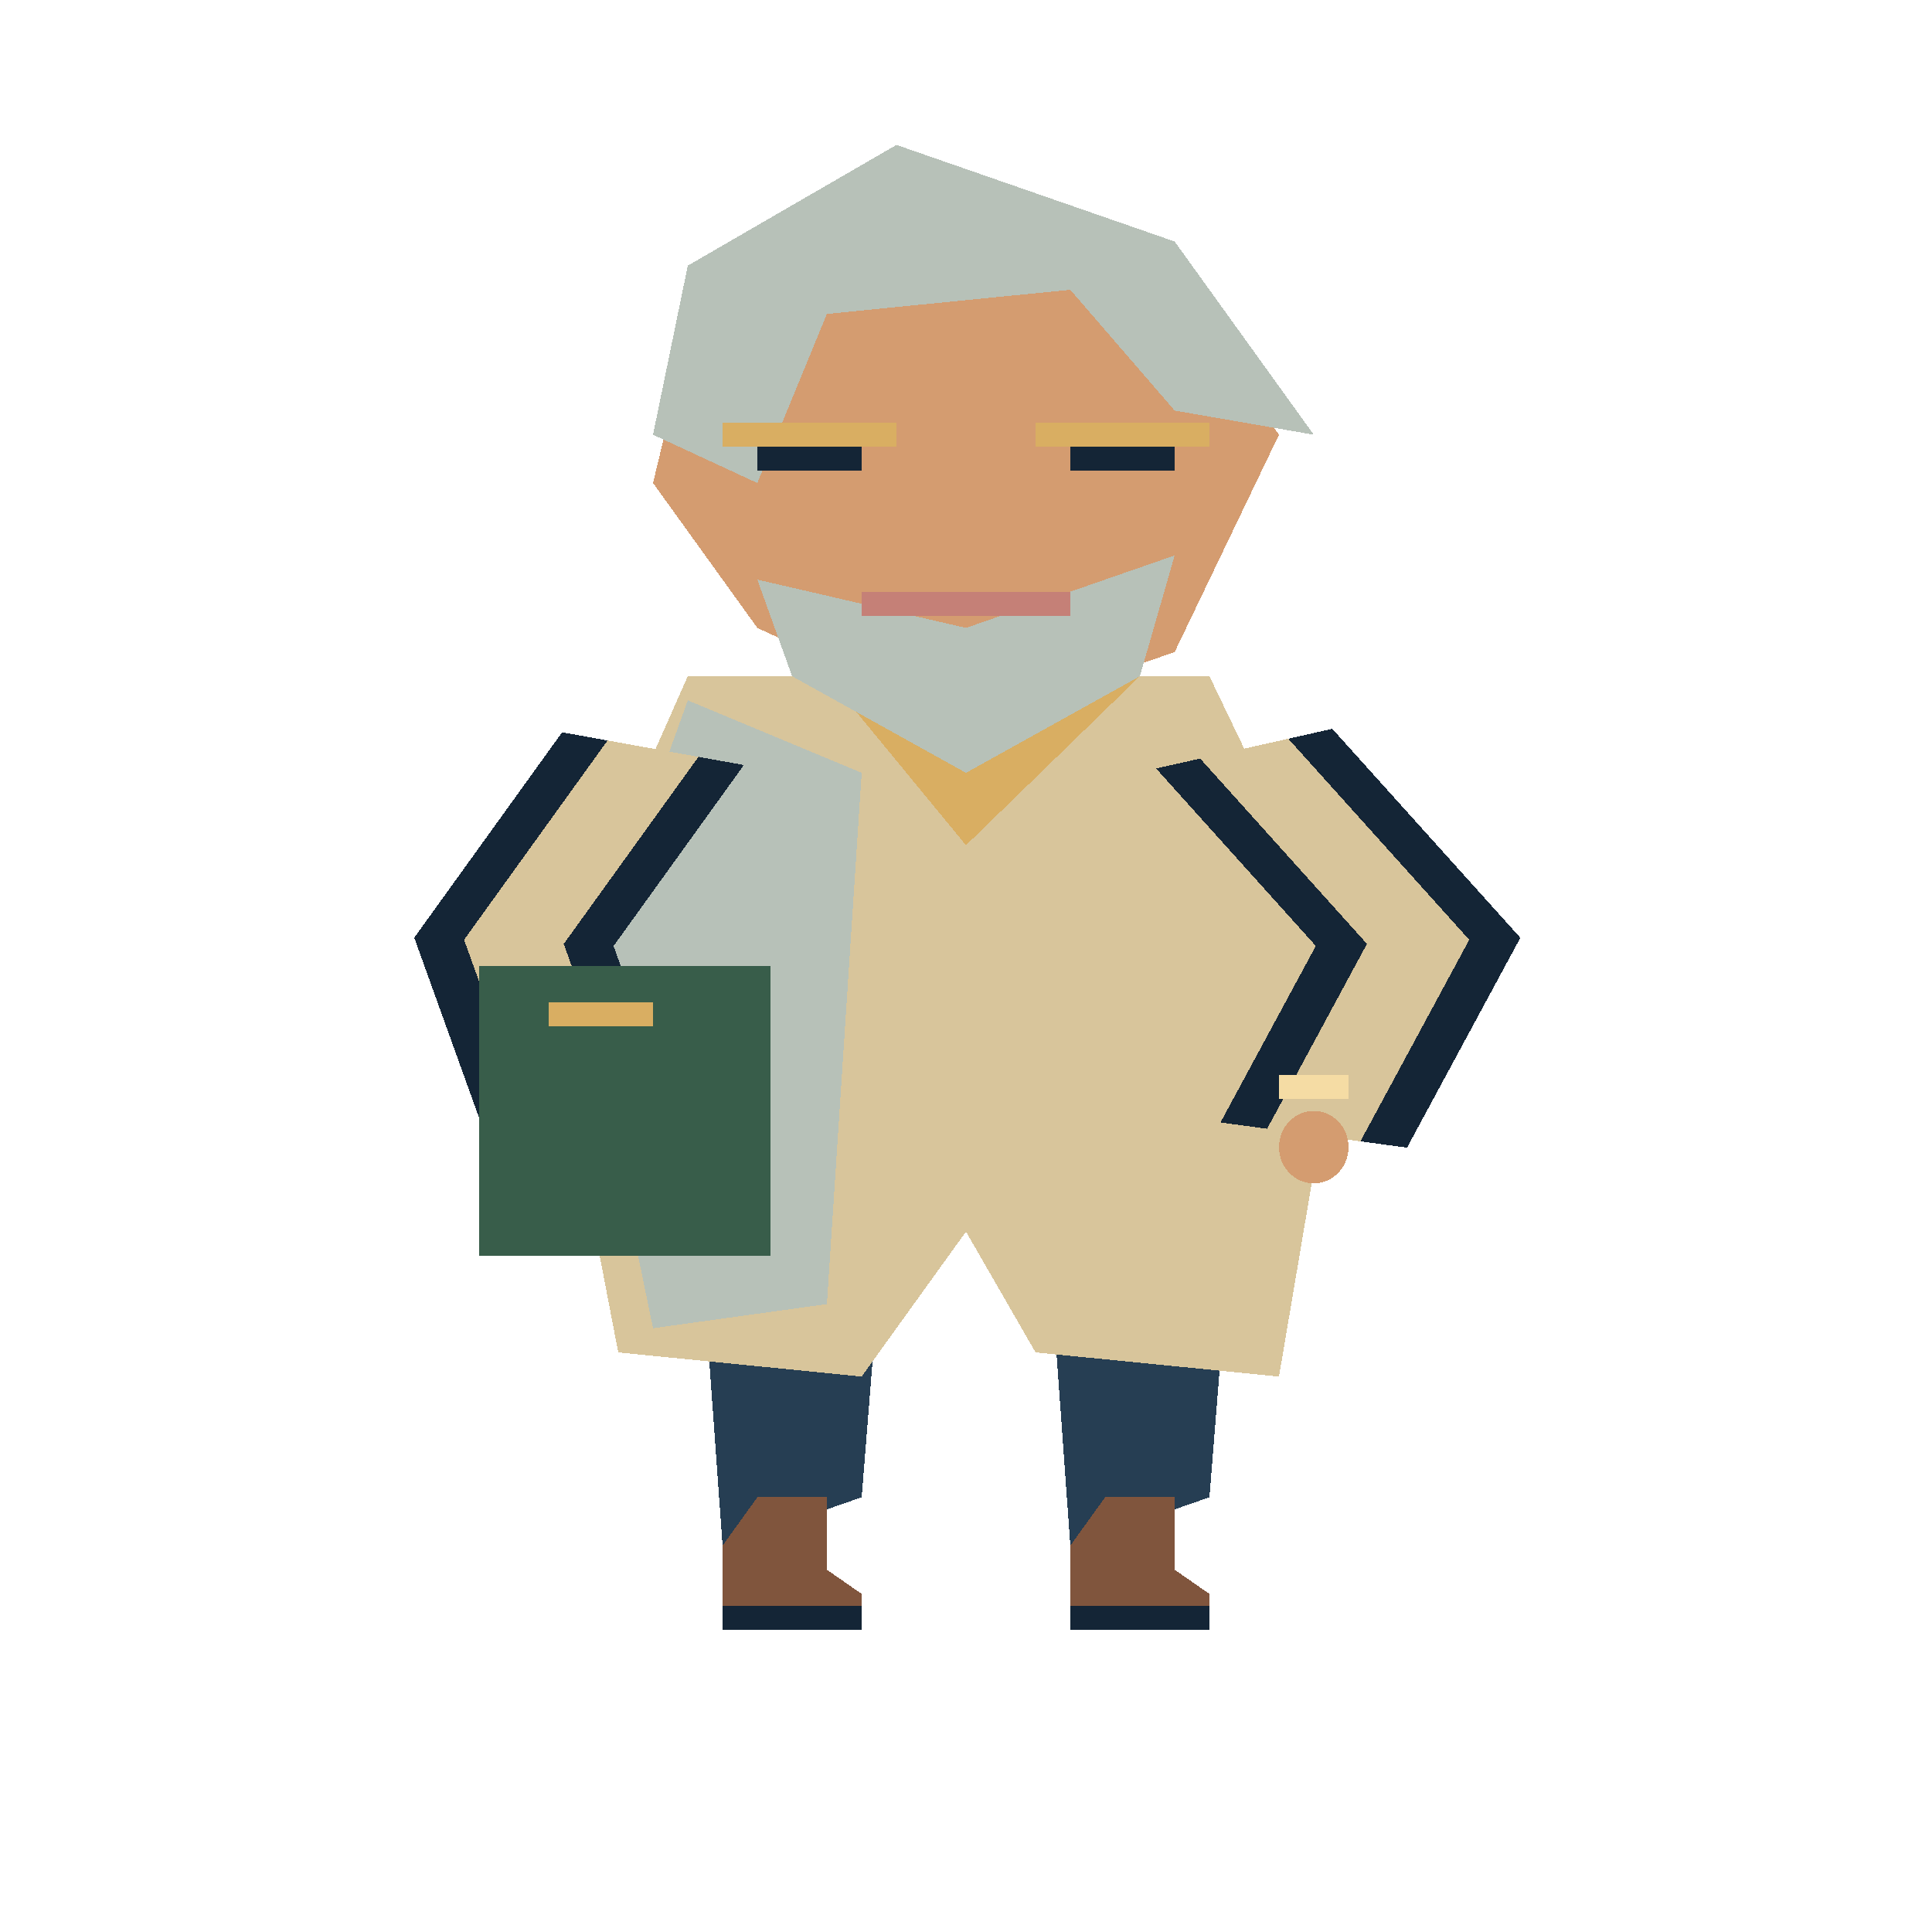
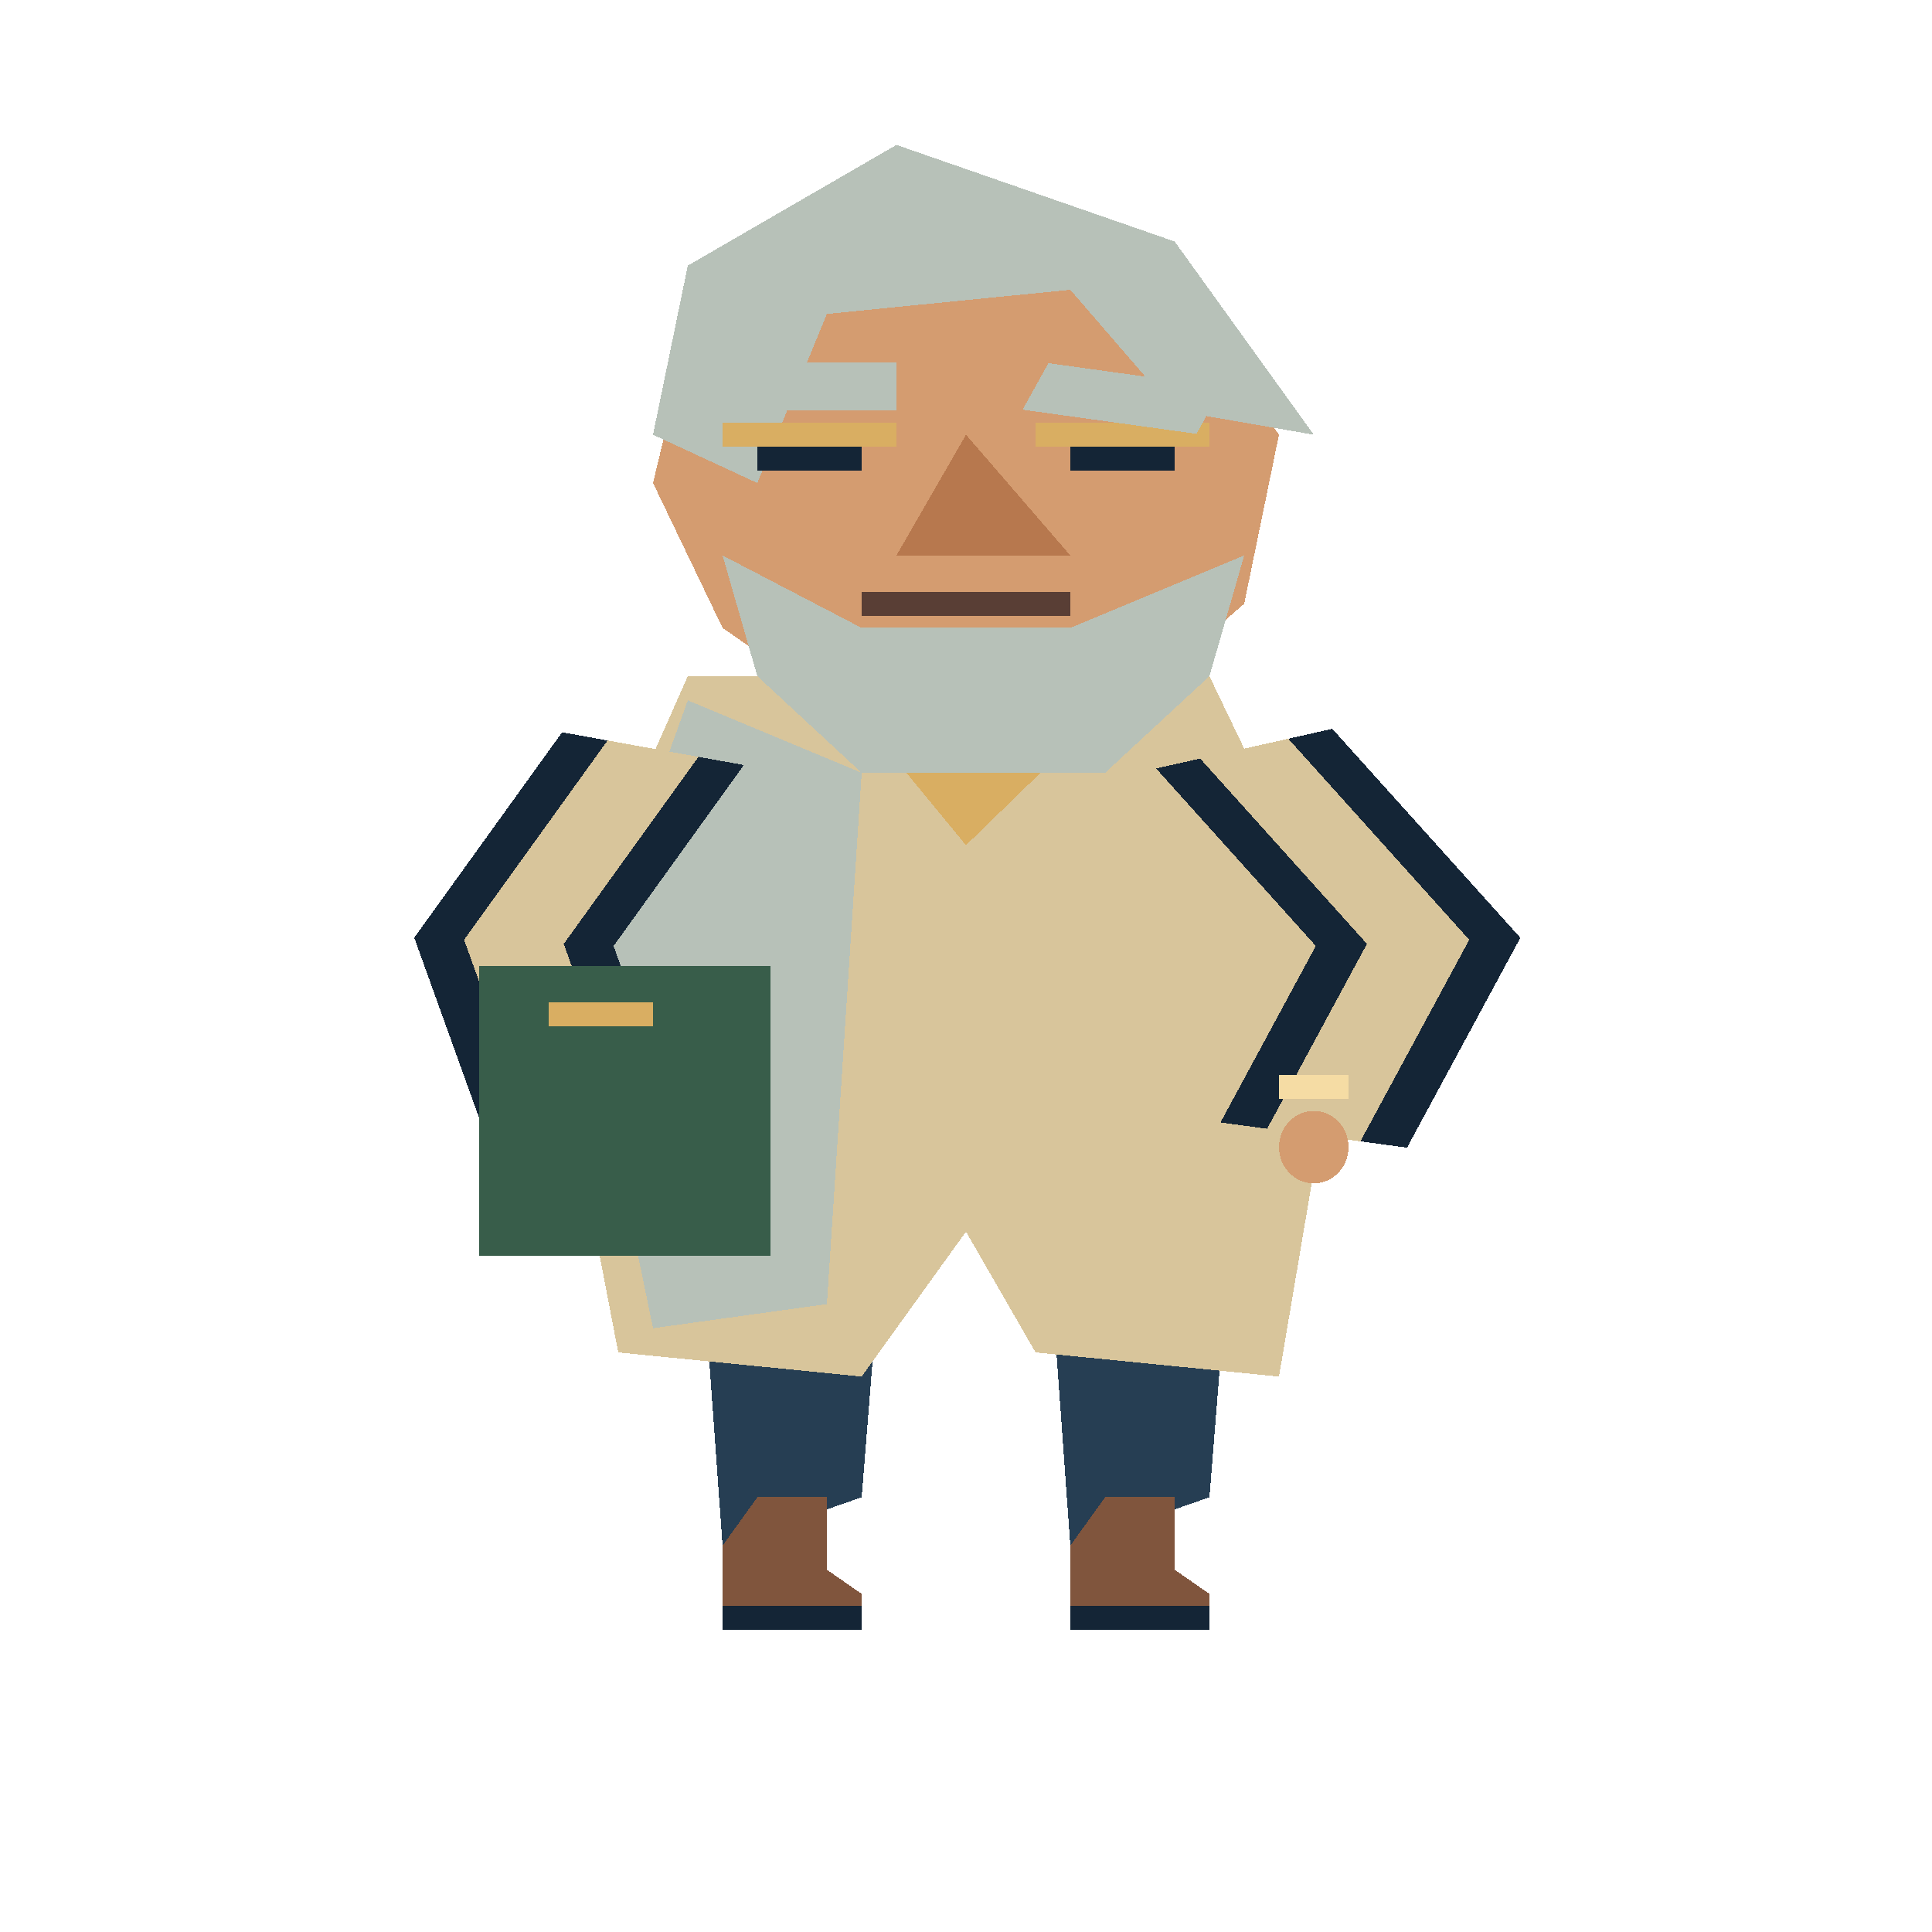
<svg xmlns="http://www.w3.org/2000/svg" width="80" height="80" viewBox="0 0 40 80" preserveAspectRatio="none" shape-rendering="crispEdges">
  <polygon points="14.24,44 18.56,44 17.84,62 14.96,64" fill="#263e53" />
  <polygon points="15.68,62 17.12,62 17.12,65 17.84,66 17.84,67 14.96,67 14.96,64" fill="#80553d" />
  <polyline points="14.96,67 17.84,67" fill="none" stroke="#142536" stroke-width="1" />
  <polygon points="21.44,44 25.76,44 25.04,62 22.16,64" fill="#263e53" />
  <polygon points="22.88,62 24.32,62 24.32,65 25.04,66 25.04,67 22.16,67 22.16,64" fill="#80553d" />
  <polyline points="22.16,67 25.04,67" fill="none" stroke="#142536" stroke-width="1" />
  <polygon points="14.24,28 25.04,28 27.92,40 26.48,57 21.44,56 20.0,51 17.84,57 12.8,56 11.36,41" fill="#d8c59b" />
  <polygon points="14.24,29 17.84,32 17.12,54 13.52,55 12.08,41" fill="#b7c1b8" />
  <polyline points="13.52,31 10.64,39 12.08,47" fill="none" stroke="#142536" stroke-width="4" />
  <polyline points="13.52,31 10.64,39 12.08,47" fill="none" stroke="#d8c59b" stroke-width="2" />
  <polyline points="11.36,45 12.8,45" fill="none" stroke="#f5dca4" stroke-width="1" />
  <ellipse cx="12.08" cy="47.5" rx="0.72" ry="1.5" fill="#d49c70" />
  <polyline points="25.76,31 29.36,39 27.2,47" fill="none" stroke="#142536" stroke-width="4" />
  <polyline points="25.76,31 29.36,39 27.2,47" fill="none" stroke="#d8c59b" stroke-width="2" />
  <polyline points="26.48,45 27.92,45" fill="none" stroke="#f5dca4" stroke-width="1" />
  <ellipse cx="27.2" cy="47.5" rx="0.72" ry="1.5" fill="#d49c70" />
  <polygon points="17.12,28 20.0,35 23.6,28 22.16,25 18.56,26" fill="#d9ae62" />
  <rect x="9.92" y="40" width="6.04" height="12" fill="#385d4a" />
  <polyline points="11.36,42 13.52,42" fill="none" stroke="#d9ae62" stroke-width="1" />
-   <polygon points="14.24,14 17.84,8 23.6,10 26.48,18 24.32,27 20.0,30 15.68,26 13.52,20" fill="#d49c70" />
+   <polygon points="14.24,14 17.84,8 23.6,10 26.48,18 25.76,25 22.88,30 17.84,30 14.96,26 13.52,20" fill="#d49c70" />
  <polygon points="13.52,18 14.24,11 18.56,6 24.32,10 27.2,18 24.32,17 22.16,12 17.12,13 15.68,20" fill="#b7c1b8" />
-   <polygon points="15.68,24 20.0,26 24.32,23 23.6,28 20.0,32 16.4,28" fill="#b7c1b8" />
+   <polygon points="14.96,23 17.84,26 22.16,26 25.76,23 25.04,28 22.88,32 17.84,32 15.68,28" fill="#b7c1b8" />
  <polyline points="14.96,18 18.56,18" fill="none" stroke="#d9ae62" stroke-width="1" />
  <polyline points="21.44,18 25.04,18" fill="none" stroke="#d9ae62" stroke-width="1" />
+   <polyline points="14.96,16 18.56,16" fill="none" stroke="#b7c1b8" stroke-width="2" />
+   <polyline points="21.44,16 25.04,17" fill="none" stroke="#b7c1b8" stroke-width="2" />
+   <polygon points="20.0,18 18.56,23 22.16,23" fill="#b7784e" />
  <polyline points="15.68,19 17.84,19" fill="none" stroke="#142536" stroke-width="1" />
  <polyline points="22.16,19 24.32,19" fill="none" stroke="#142536" stroke-width="1" />
-   <polyline points="17.84,25 22.16,25" fill="none" stroke="#c58077" stroke-width="1" />
+   <polyline points="17.84,25 22.16,25" fill="none" stroke="#593e35" stroke-width="1" />
</svg>
